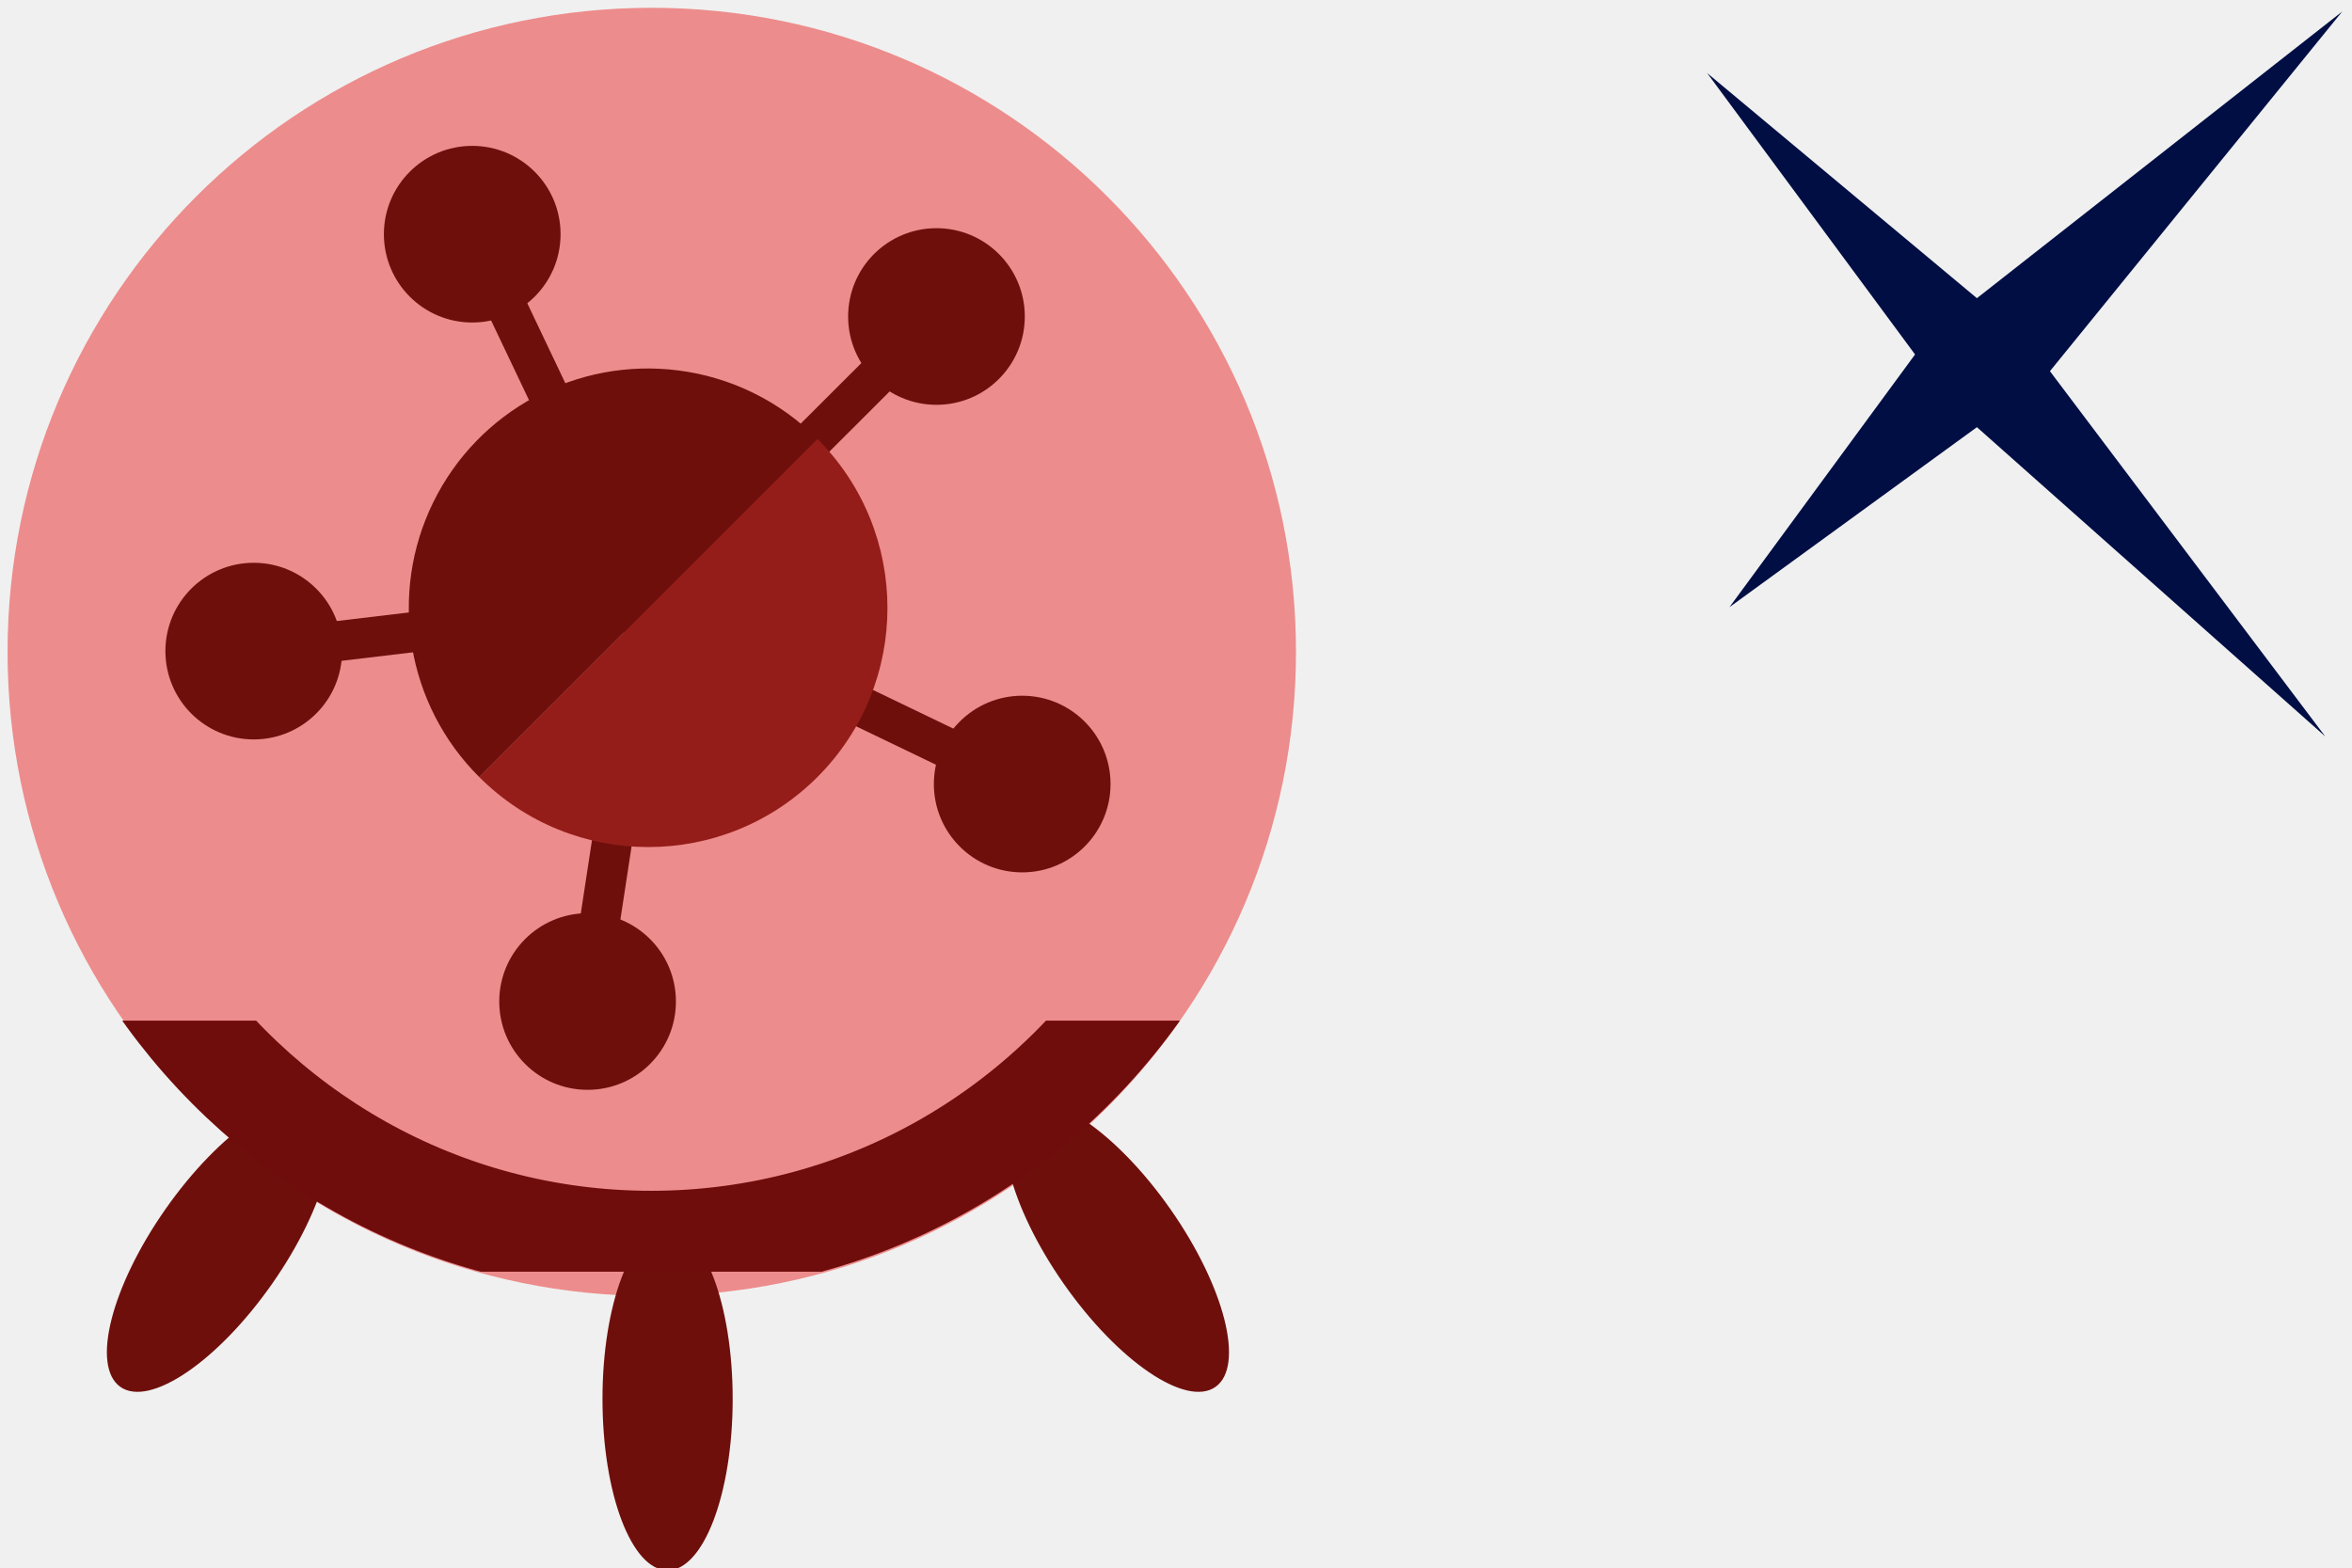
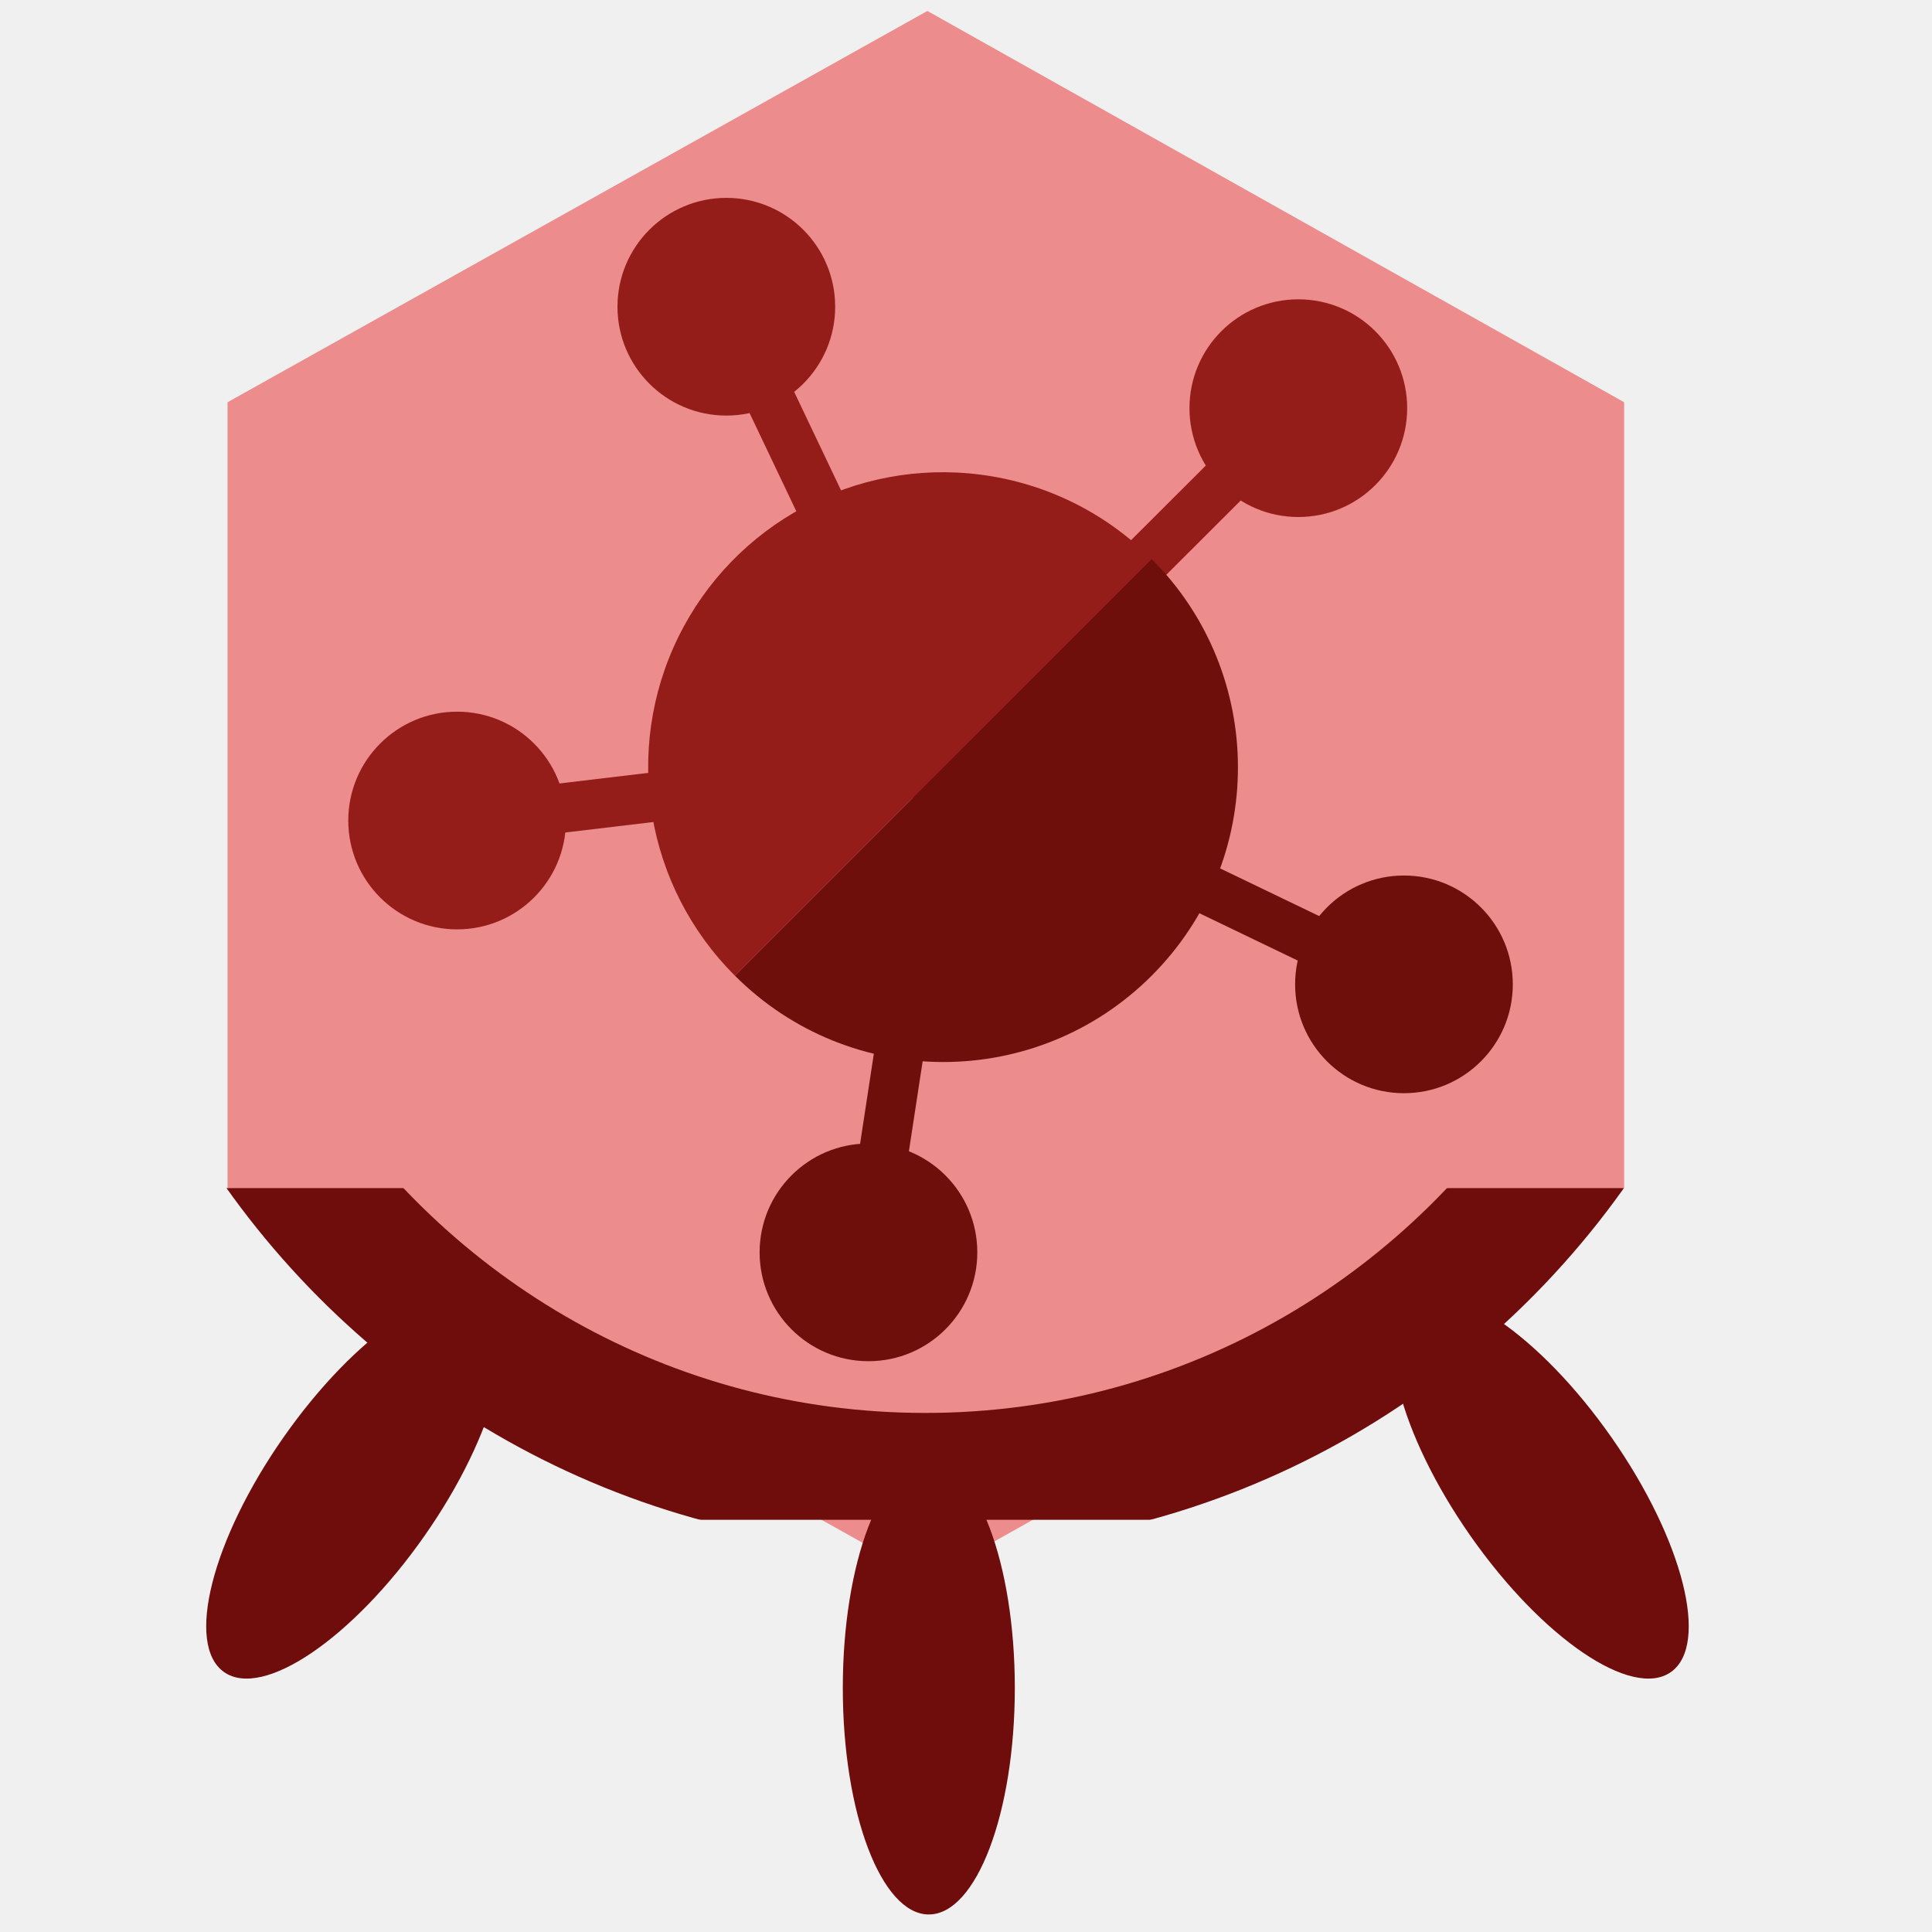
- <svg xmlns="http://www.w3.org/2000/svg" height="40" viewBox="0 0 60 40" width="60" version="1.1" id="svg36">
-   <defs id="defs40">
-     <mask id="a-1" fill="#ffffff">
-       <path d="M 0,0 H 313.303 V 159.865 H 0 Z" fill="#ffffff" fill-rule="evenodd" id="path2-9" />
-     </mask>
-     <mask id="mask865" fill="#ffffff">
-       <path d="M 0,0 H 313.303 V 159.865 H 0 Z" fill="#ffffff" fill-rule="evenodd" id="path863" />
+ <svg xmlns="http://www.w3.org/2000/svg" width="40" height="40" version="1.1" viewBox="0 0 40 40">
+   <defs>
+     <mask id="c" fill="#ffffff">
+       <path d="m0 0h313.3v159.86h-313.3z" fill="#fff" fill-rule="evenodd" />
    </mask>
  </defs>
  <mask id="a" fill="#ffffff">
-     <path d="M 0,0 H 313.303 V 159.865 H 0 Z" fill="#ffffff" fill-rule="evenodd" id="path2" />
+     <path d="m0 0h313.3v159.86h-313.3z" fill="#fff" fill-rule="evenodd" />
  </mask>
  <mask id="b" fill="#ffffff">
-     <path d="M 0,0 H 313.303 V 159.865 H 0 Z" fill="#ffffff" fill-rule="evenodd" id="path5" />
+     <path d="m0 0h313.3v159.86h-313.3z" fill="#fff" fill-rule="evenodd" />
  </mask>
-   <g id="g1042" style="display:inline">
-     <g id="g994" transform="matrix(0.08667043,0,0,0.08667043,54.83753,-43.97586)" style="display:inline">
-       <path id="path990" style="fill:#000e44;fill-opacity:1;fill-rule:evenodd;stroke:none;stroke-width:3.147" d="m 56.695,510.774 -107.532,84.402 -79.398,-66.275 61.189,82.843 -54.627,74.395 72.837,-52.987 102.529,91.046 -81.039,-107.532 z" />
-     </g>
-     <circle style="opacity:1;fill:#ed8c8c;fill-opacity:1;stroke:none;stroke-width:0.308;stroke-miterlimit:2.5;stroke-opacity:1;stop-color:#000000" id="path912" cx="16.627" cy="16.633" r="16.434" />
-     <g fill="none" fill-rule="evenodd" transform="matrix(0.1506934,0,0,0.1506934,-6.197667,-20.88076)" id="g1008">
-       <g transform="matrix(0.9286315,0,0,-0.9286315,9.271821,454.1644)" id="g1006">
-         <g fill="#0f1689" mask="url(#a-1)" id="g1002" style="fill:#6f0f0c;fill-opacity:1" transform="matrix(0.9448936,0,0,0.9448936,8.696251,2.70184)">
-           <path d="m 203.461,95.688 c 6.936,0 12.559,-14.809 12.559,-33.077 0,-18.268 -5.623,-33.077 -12.559,-33.077 -6.936,0 -12.559,14.809 -12.559,33.077 0,18.268 5.623,33.077 12.559,33.077 z" transform="rotate(35,137.9312,151.55)" id="path996" style="fill:#6f0f0c;fill-opacity:1" />
-           <path d="m 30.142,95.688 c 6.936,0 12.559,-14.809 12.559,-33.077 0,-18.268 -5.623,-33.077 -12.559,-33.077 -6.936,0 -12.559,14.809 -12.559,33.077 0,18.268 5.623,33.077 12.559,33.077 z" transform="matrix(-0.819152,0.5735764,0.5735764,0.819152,58.08461,47.70477)" id="path998" style="fill:#6f0f0c;fill-opacity:1" />
-           <path d="m 116.733,66.275 c 6.936,0 12.559,-14.809 12.559,-33.077 0,-18.268 -5.623,-33.077 -12.559,-33.077 -6.936,0 -12.559,14.809 -12.559,33.077 0,18.268 5.623,33.077 12.559,33.077 z" transform="matrix(-1,0,0,1,272.6285,53.67076)" id="path1000" style="fill:#6f0f0c;fill-opacity:1" />
+   <g>
+     <g transform="translate(40)">
+       <g transform="translate(-40 .015641)">
+         <g transform="translate(40)">
+           <g transform="translate(-39.6 .17819)">
+             <g transform="matrix(.49527 0 0 .49527 5.0758 3.2126)">
+               <g transform="matrix(1.7758,0,0,1.7758,-164.24,-70.425)">
+                 <g transform="translate(96.564,87.836)" fill="#66ff9a" stroke-width="3.24">
+                   <polygon class="st0" transform="matrix(.72255 0 0 .7031 -28.717 -125.97)" points="32.9 118.6 55.7 105.5 78.4 118.6 78.4 144.9 55.7 158 32.9 144.9" fill="#ed8c8c" />
+                 </g>
+                 <g transform="matrix(.15831 0 0 .15831 83.649 18.463)" fill="#005e20" fill-rule="evenodd">
+                   <g transform="matrix(1.0777,0,0,-1.0777,-10.799,451.79)">
+                     <g transform="matrix(.94489 0 0 .94489 8.6963 2.7018)" fill="#6f0c0c" mask="url(#c)">
+                       <path transform="rotate(35,137.93,151.55)" d="m203.46 95.688c6.936 0 12.559-14.809 12.559-33.077s-5.623-33.077-12.559-33.077-12.559 14.809-12.559 33.077 5.623 33.077 12.559 33.077z" />
+                       <path transform="matrix(-.81915 .57358 .57358 .81915 58.085 47.705)" d="m30.142 95.688c6.936 0 12.559-14.809 12.559-33.077s-5.623-33.077-12.559-33.077c-6.936 0-12.559 14.809-12.559 33.077s5.623 33.077 12.559 33.077z" />
+                       <path d="m153.24 119.95c-6.936 0-12.559-14.809-12.559-33.077s5.623-33.077 12.559-33.077c6.936 0 12.559 14.809 12.559 33.077s-5.623 33.077-12.559 33.077z" />
+                     </g>
+                     <path transform="matrix(.94489 0 0 .94489 8.6963 2.7018)" d="m251.47 173.1c-20.23-33.61-56.89-56.068-98.756-56.068-40.721 0-76.516 21.246-97.059 53.335" fill="none" mask="url(#c)" stroke="#6f0c0c" stroke-width="19.999" />
+                   </g>
+                 </g>
+               </g>
+             </g>
+           </g>
+           <g transform="matrix(.051125 0 0 .051125 -38.904 -2.7527)">
+             <g fill="#941d19">
+               <rect class="cls-3" transform="rotate(-44.96,432.42,290.59)" x="330.87" y="280.6" width="203.17" height="20" />
+               <rect class="cls-3" transform="rotate(-25.45,316.63,270.07)" x="306.63" y="167.83" width="20" height="204.47" />
+               <rect class="cls-3" transform="rotate(-6.79,262.08,374.08)" x="162.98" y="364.1" width="198.28" height="20" />
+             </g>
+             <rect class="cls-3" transform="rotate(-81.31,345.42,461.54)" x="245.1" y="451.54" width="200.62" height="20" fill="#6f0f0c" />
+             <rect class="cls-3" transform="rotate(-64.3,453.82,407.27)" x="443.85" y="303.76" width="20" height="207.04" fill="#6f0f0c" />
+             <circle class="cls-3" cx="504.34" cy="218.83" r="44.08" fill="#941d19" />
+             <circle class="cls-3" cx="272.7" cy="177.75" r="44.08" fill="#941d19" />
+             <circle class="cls-3" cx="547.12" cy="452.17" r="44.08" fill="#6f0f0c" />
+             <circle class="cls-3" cx="163.68" cy="385.82" r="44.08" fill="#941d19" />
+             <circle class="cls-3" cx="330.26" cy="560.7" r="44.08" fill="#6f0f0c" />
+             <path class="cls-4" d="m444.94 279.92-168.75 168.75a119.32 119.32 0 0 0 168.75-168.75z" fill="#6f0f0c" />
+             <path class="cls-3" d="m375.68 245.76a119.33 119.33 0 0 0-99.49 202.91l168.75-168.75a118.89 118.89 0 0 0-69.26-34.16z" fill="#941d19" />
+           </g>
        </g>
-         <path d="m 251.467,173.1 c -20.23,-33.61 -56.89,-56.068 -98.756,-56.068 -40.721,0 -76.516,21.246 -97.059,53.335" mask="url(#a-1)" stroke="#0f1689" stroke-width="20" id="path1004" style="stroke:#6f0c0c;stroke-opacity:1" transform="matrix(0.9448936,0,0,0.9448936,8.696251,2.70184)" />
-       </g>
-     </g>
-     <g id="g1480" transform="translate(40)">
-       <g id="g1570" transform="matrix(0.05112546,0,0,0.05112546,-41.89522,-3.112163)" style="fill:#6f0f0c;fill-opacity:1">
-         <rect class="cls-3" x="330.87" y="280.6" width="203.17" height="20" transform="rotate(-44.96,432.4151,290.5948)" id="rect12" style="fill:#6f0f0c;fill-opacity:1" />
-         <rect class="cls-3" x="306.63" y="167.83" width="20" height="204.47" transform="rotate(-25.45,316.6283,270.0701)" id="rect14" style="fill:#6f0f0c;fill-opacity:1" />
-         <rect class="cls-3" x="162.98" y="364.1" width="198.28" height="20" transform="rotate(-6.79,262.0829,374.0841)" id="rect16" style="fill:#6f0f0c;fill-opacity:1" />
-         <rect class="cls-3" x="245.1" y="451.54" width="200.62" height="20" transform="rotate(-81.31,345.4195,461.539)" id="rect18" style="fill:#6f0f0c;fill-opacity:1" />
-         <rect class="cls-3" x="443.85" y="303.76" width="20" height="207.04" transform="rotate(-64.3,453.817,407.2739)" id="rect20" style="fill:#6f0f0c;fill-opacity:1" />
-         <circle class="cls-3" cx="504.34" cy="218.83" r="44.08" id="circle22" style="fill:#6f0f0c;fill-opacity:1" />
-         <circle class="cls-3" cx="272.7" cy="177.75" r="44.08" id="circle24" style="fill:#6f0f0c;fill-opacity:1" />
-         <circle class="cls-3" cx="547.12" cy="452.17" r="44.08" id="circle26" style="fill:#6f0f0c;fill-opacity:1" />
-         <circle class="cls-3" cx="163.68" cy="385.82" r="44.08" id="circle28" style="fill:#6f0f0c;fill-opacity:1" />
-         <circle class="cls-3" cx="330.26" cy="560.7" r="44.08" id="circle30" style="fill:#6f0f0c;fill-opacity:1" />
-         <path class="cls-4" d="M 444.94,279.92 276.19,448.67 A 119.324,119.324 0 0 0 444.94,279.92 Z" id="path32-2" style="fill:#941d19;fill-opacity:1" />
-         <path class="cls-3" d="M 375.68,245.76 A 119.33,119.33 0 0 0 276.19,448.67 L 444.94,279.92 a 118.89,118.89 0 0 0 -69.26,-34.16 z" id="path34-8" style="fill:#6f0f0c;fill-opacity:1" />
      </g>
    </g>
  </g>
-   <g transform="matrix(0.9587988,0,0,0.9587988,-871.3429,-378.3503)" id="g893" />
</svg>
